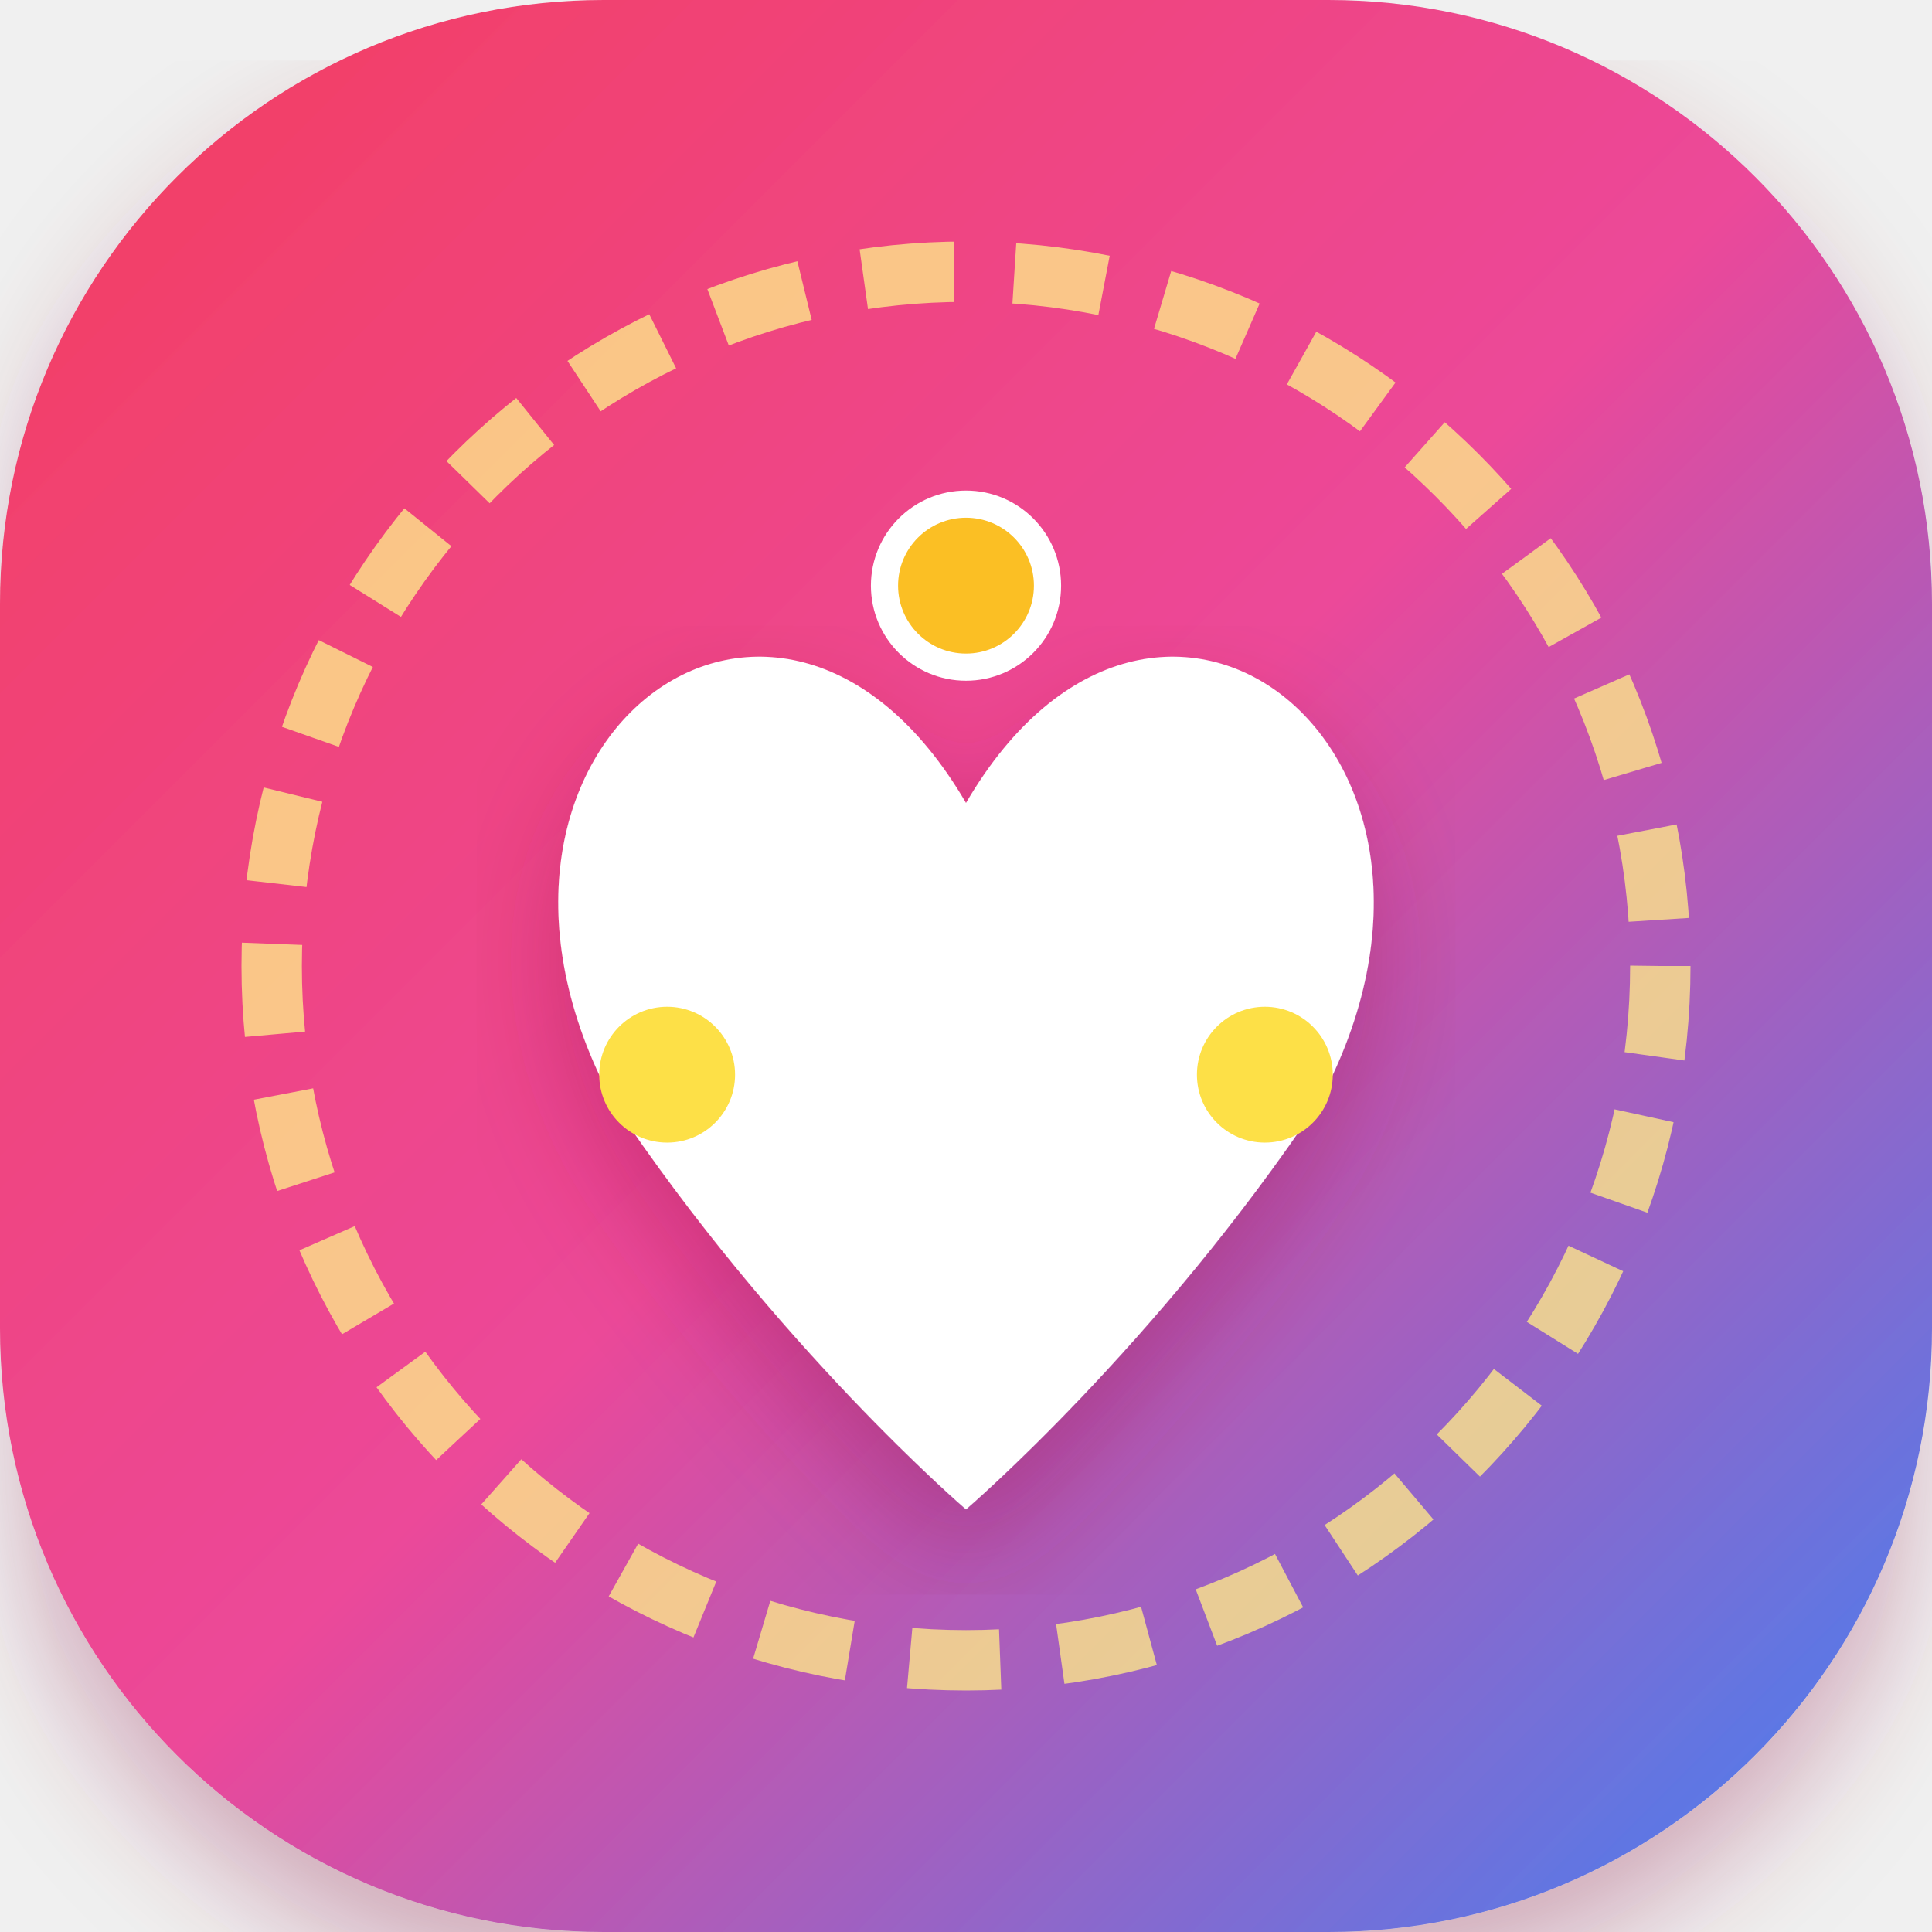
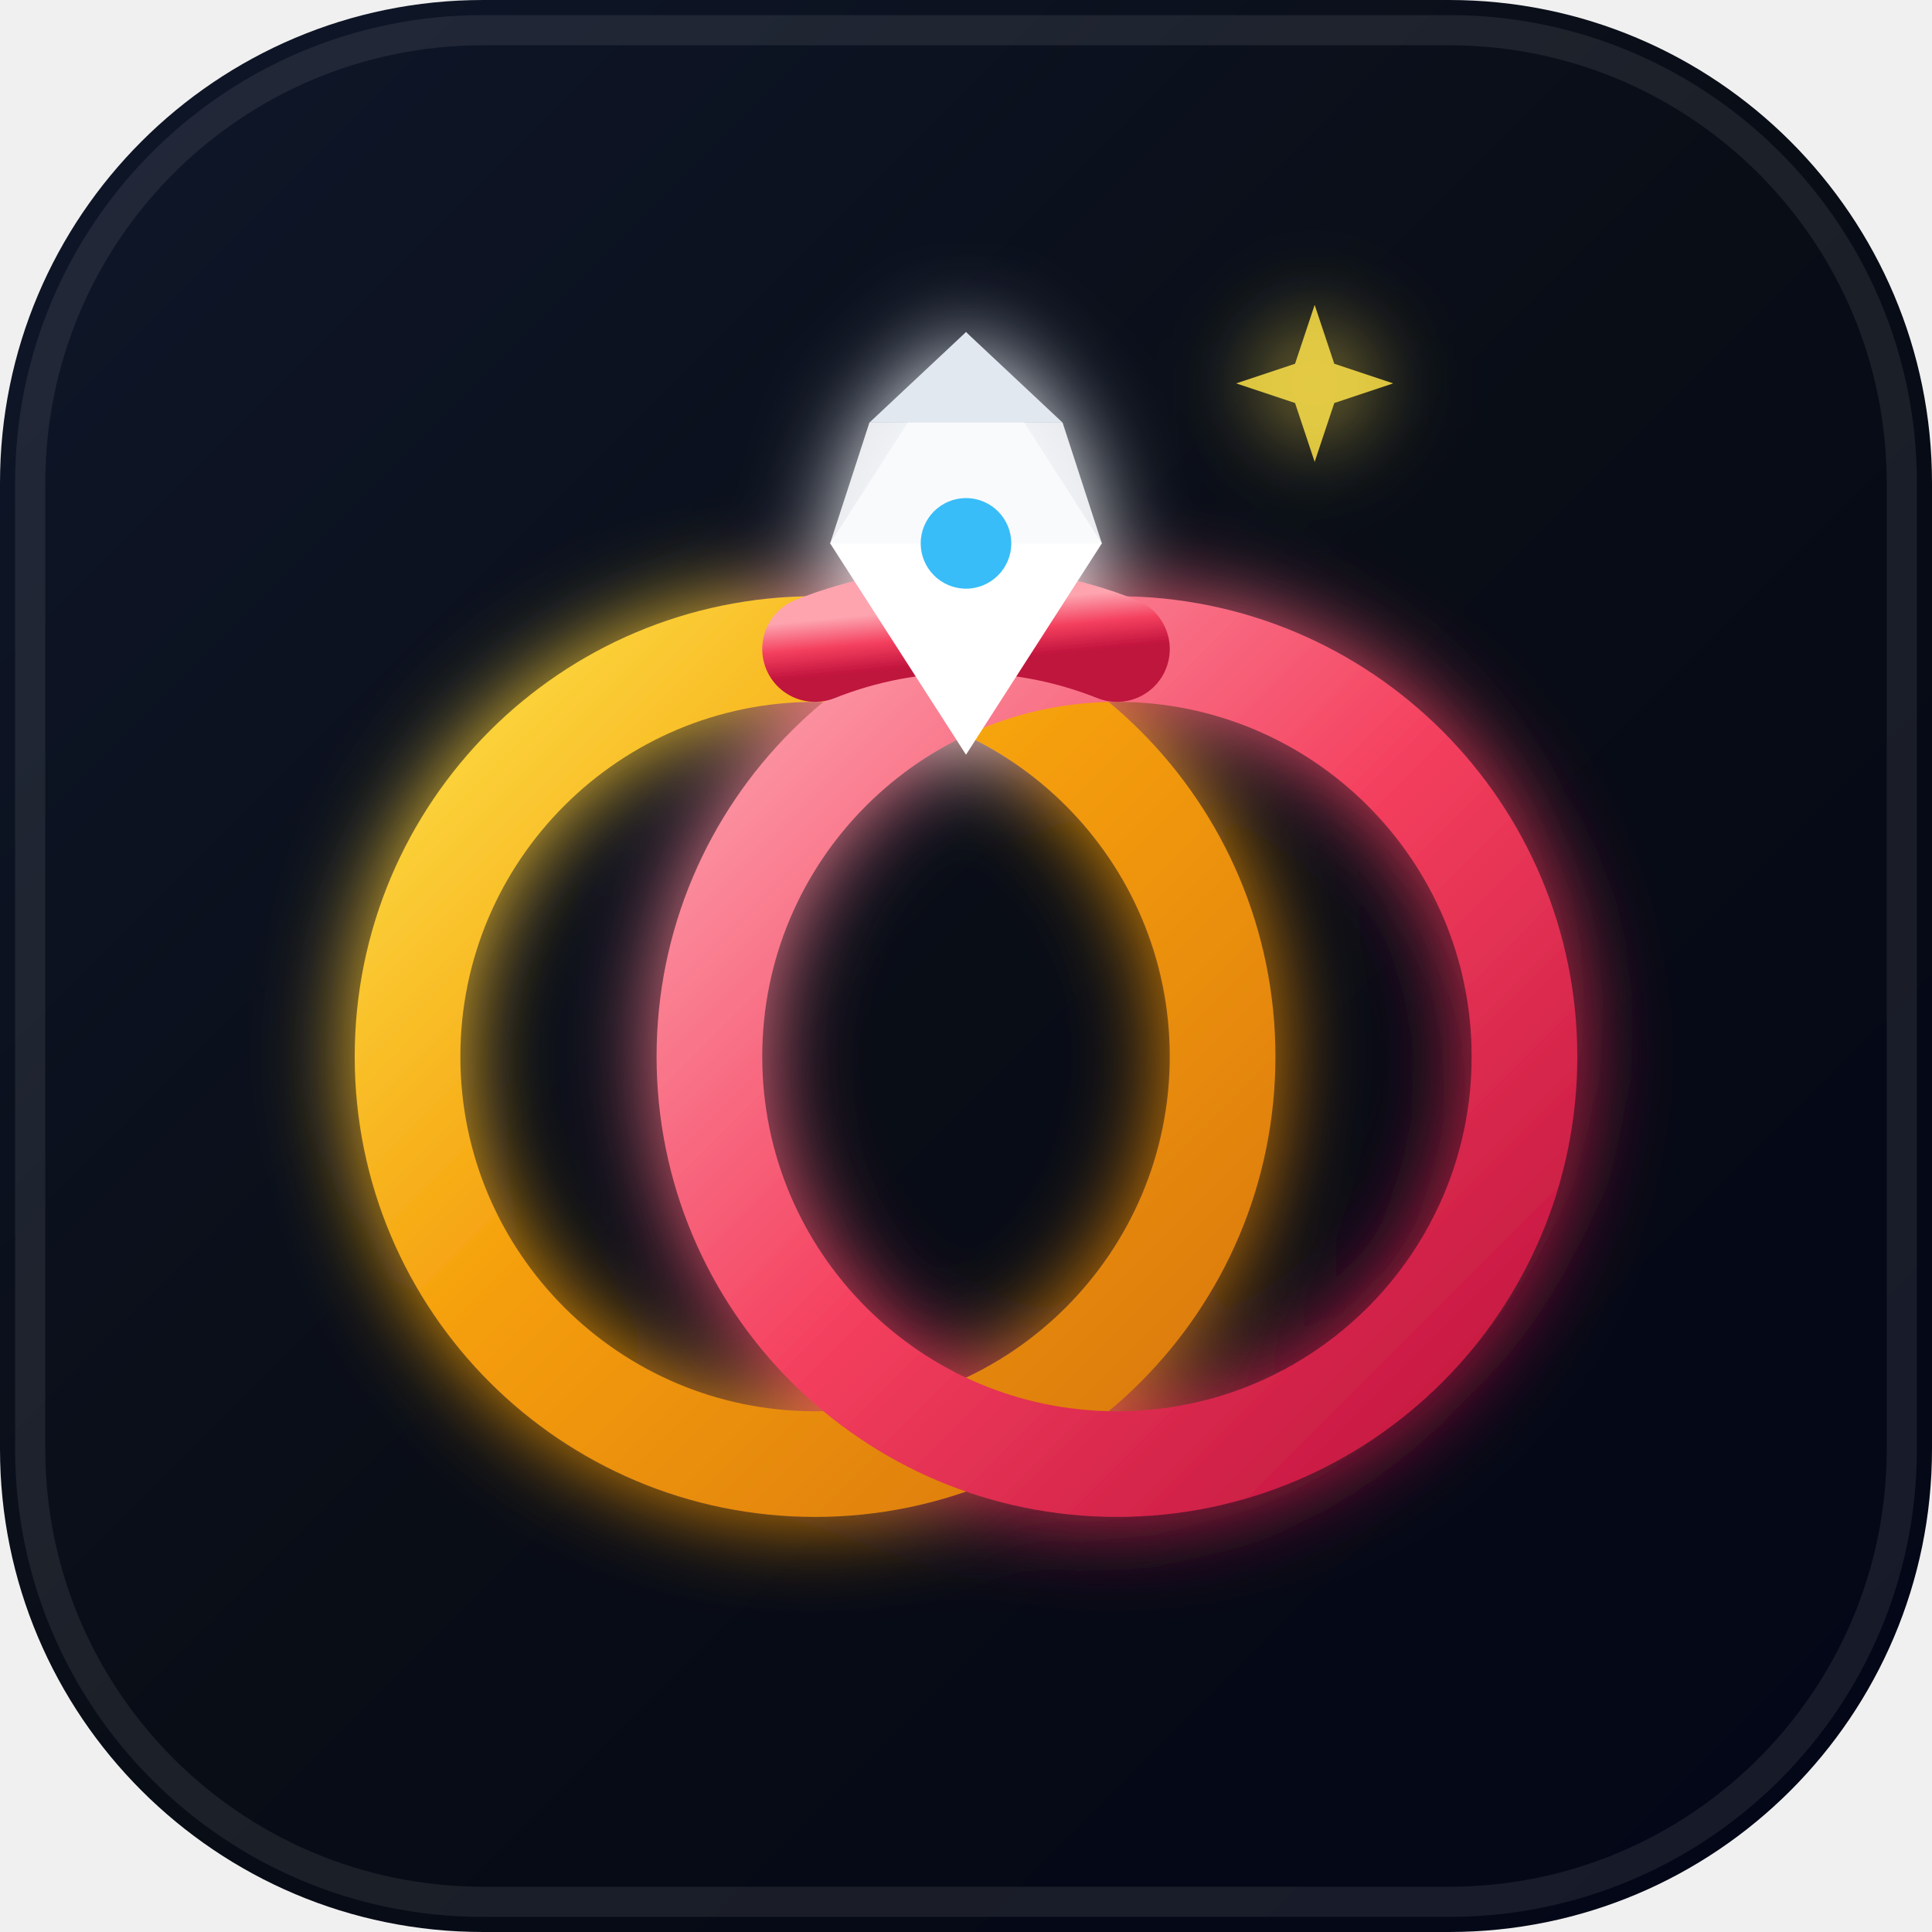
- <svg xmlns="http://www.w3.org/2000/svg" viewBox="0 0 64 64">
+ <svg xmlns="http://www.w3.org/2000/svg" viewBox="0 0 64 64" width="64" height="64">
  <defs>
-     <linearGradient id="roseGrad" x1="0%" y1="0%" x2="100%" y2="100%">
-       <stop offset="0%" stop-color="#F43F5E" />
-       <stop offset="50%" stop-color="#EC4899" />
-       <stop offset="100%" stop-color="#3B82F6" />
+     <linearGradient id="bgGrad" x1="0%" y1="0%" x2="100%" y2="100%">
+       <stop offset="0%" stop-color="#0F172A" />
+       <stop offset="50%" stop-color="#090D16" />
+       <stop offset="100%" stop-color="#020617" />
    </linearGradient>
-     <filter id="shadow" x="-10%" y="-10%" width="120%" height="120%">
-       <feDropShadow dx="0" dy="2" stdDeviation="2" flood-color="#881337" flood-opacity="0.3" />
+     <linearGradient id="goldGroom" x1="0%" y1="0%" x2="100%" y2="100%">
+       <stop offset="0%" stop-color="#FDE047" />
+       <stop offset="45%" stop-color="#F59E0B" />
+       <stop offset="100%" stop-color="#D97706" />
+     </linearGradient>
+     <linearGradient id="roseBride" x1="0%" y1="0%" x2="100%" y2="100%">
+       <stop offset="0%" stop-color="#FDA4AF" />
+       <stop offset="50%" stop-color="#F43F5E" />
+       <stop offset="100%" stop-color="#BE123C" />
+     </linearGradient>
+     <filter id="softGlow" x="-20%" y="-20%" width="140%" height="140%">
+       <feGaussianBlur stdDeviation="1.5" result="blur" />
+       <feComposite in="SourceGraphic" in2="blur" operator="over" />
    </filter>
  </defs>
-   <rect width="64" height="64" rx="20" fill="url(#roseGrad)" filter="url(#shadow)" />
-   <circle cx="32" cy="32" r="23" fill="none" stroke="#FDE68A" stroke-width="2" stroke-dasharray="3 2" opacity="0.8" />
-   <g transform="translate(32,32) scale(0.9)">
-     <path d="M0 -6 C-7 -18 -20 -8 -13 5 C-7 14 0 20 0 20 C0 20 7 14 13 5 C20 -8 7 -18 0 -6 Z" fill="#FFFFFF" filter="url(#shadow)" />
-     <circle cx="0" cy="-14" r="3" fill="#FBBF24" stroke="#FFF" stroke-width="1" />
-     <circle cx="-11" cy="4" r="2.5" fill="#FDE047" />
-     <circle cx="11" cy="4" r="2.5" fill="#FDE047" />
+   <rect width="64" height="64" rx="16" fill="url(#bgGrad)" />
+   <rect width="62" height="62" x="1" y="1" rx="15" fill="none" stroke="rgba(255, 255, 255, 0.08)" stroke-width="1" />
+   <g filter="url(#softGlow)" transform="translate(0, 1)">
+     <circle cx="27" cy="34" r="13.5" fill="none" stroke="url(#goldGroom)" stroke-width="3.5" stroke-linecap="round" />
+     <circle cx="37" cy="34" r="13.5" fill="none" stroke="url(#roseBride)" stroke-width="3.5" stroke-linecap="round" />
+     <path d="M 27 20.5 A 13.5 13.5 0 0 1 37 20.5" fill="none" stroke="url(#roseBride)" stroke-width="3.5" stroke-linecap="round" />
+     <g transform="translate(32, 17)">
+       <path d="M 0 -7 L 4.5 0 L 0 7 L -4.5 0 Z" fill="#FFFFFF" />
+       <polygon points="-4.5,0 4.5,0 3.2,-4 -3.2,-4" fill="#F8FAFC" opacity="0.9" />
+       <polygon points="-3.2,-4 3.2,-4 0,-7" fill="#E2E8F0" />
+       <circle cx="0" cy="0" r="1.5" fill="#38BDF8" />
+     </g>
+     <path d="M 45 15 L 46 18 L 49 19 L 46 20 L 45 23 L 44 20 L 41 19 L 44 18 Z" fill="#FDE047" opacity="0.85" transform="scale(0.65) translate(22, -1)" />
  </g>
</svg>
